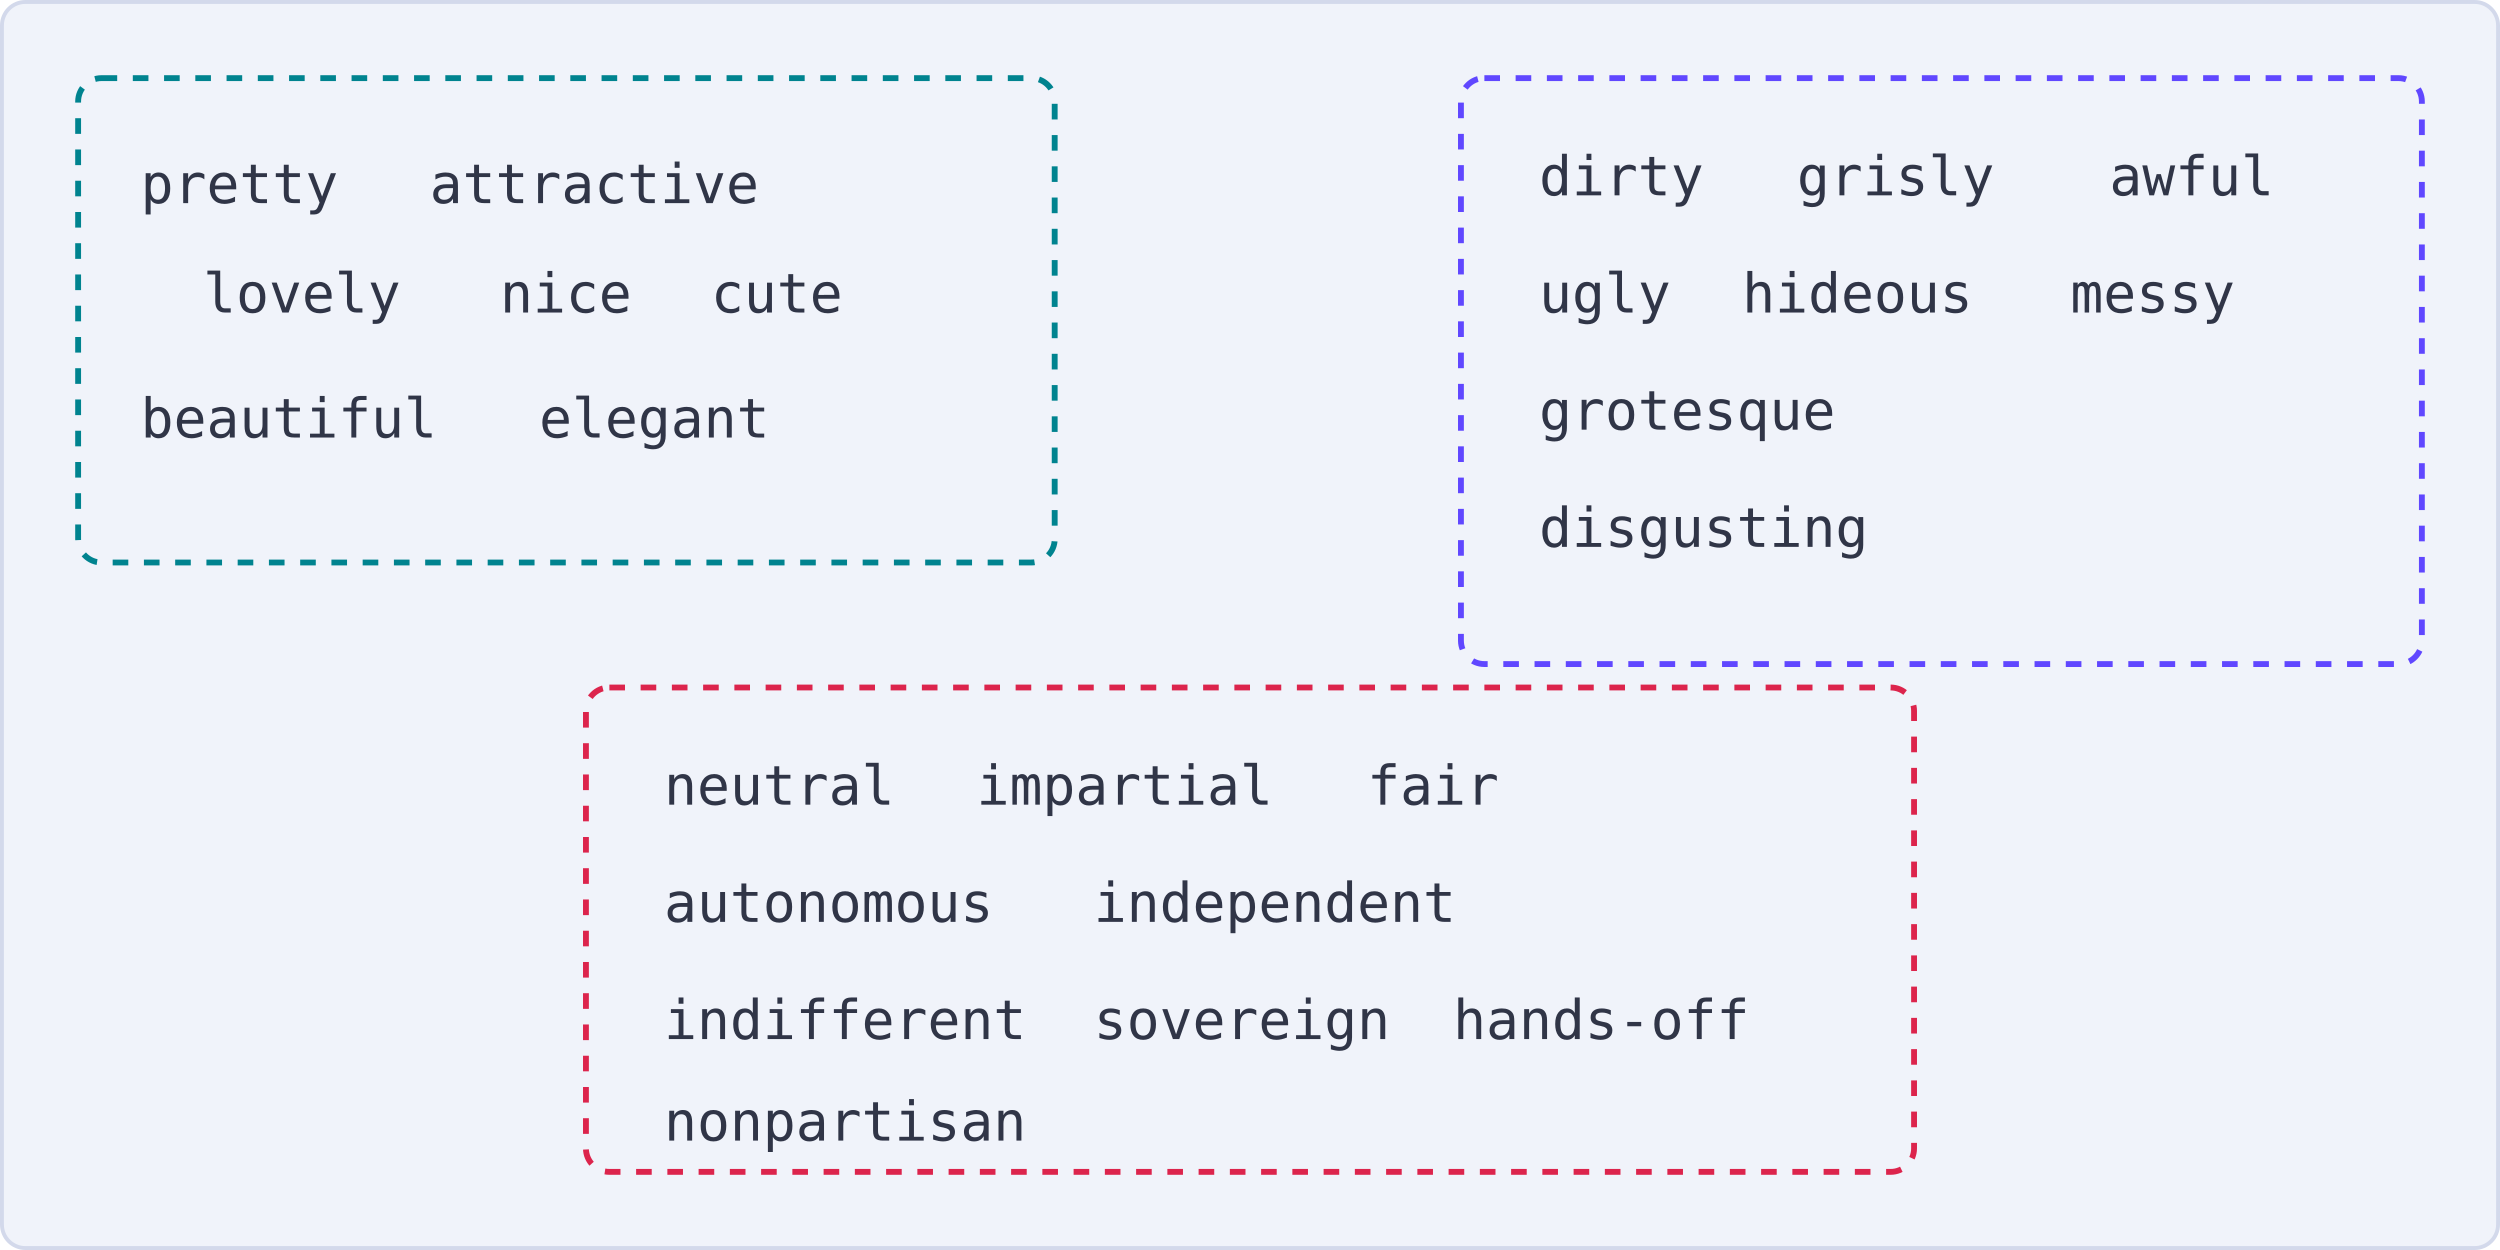
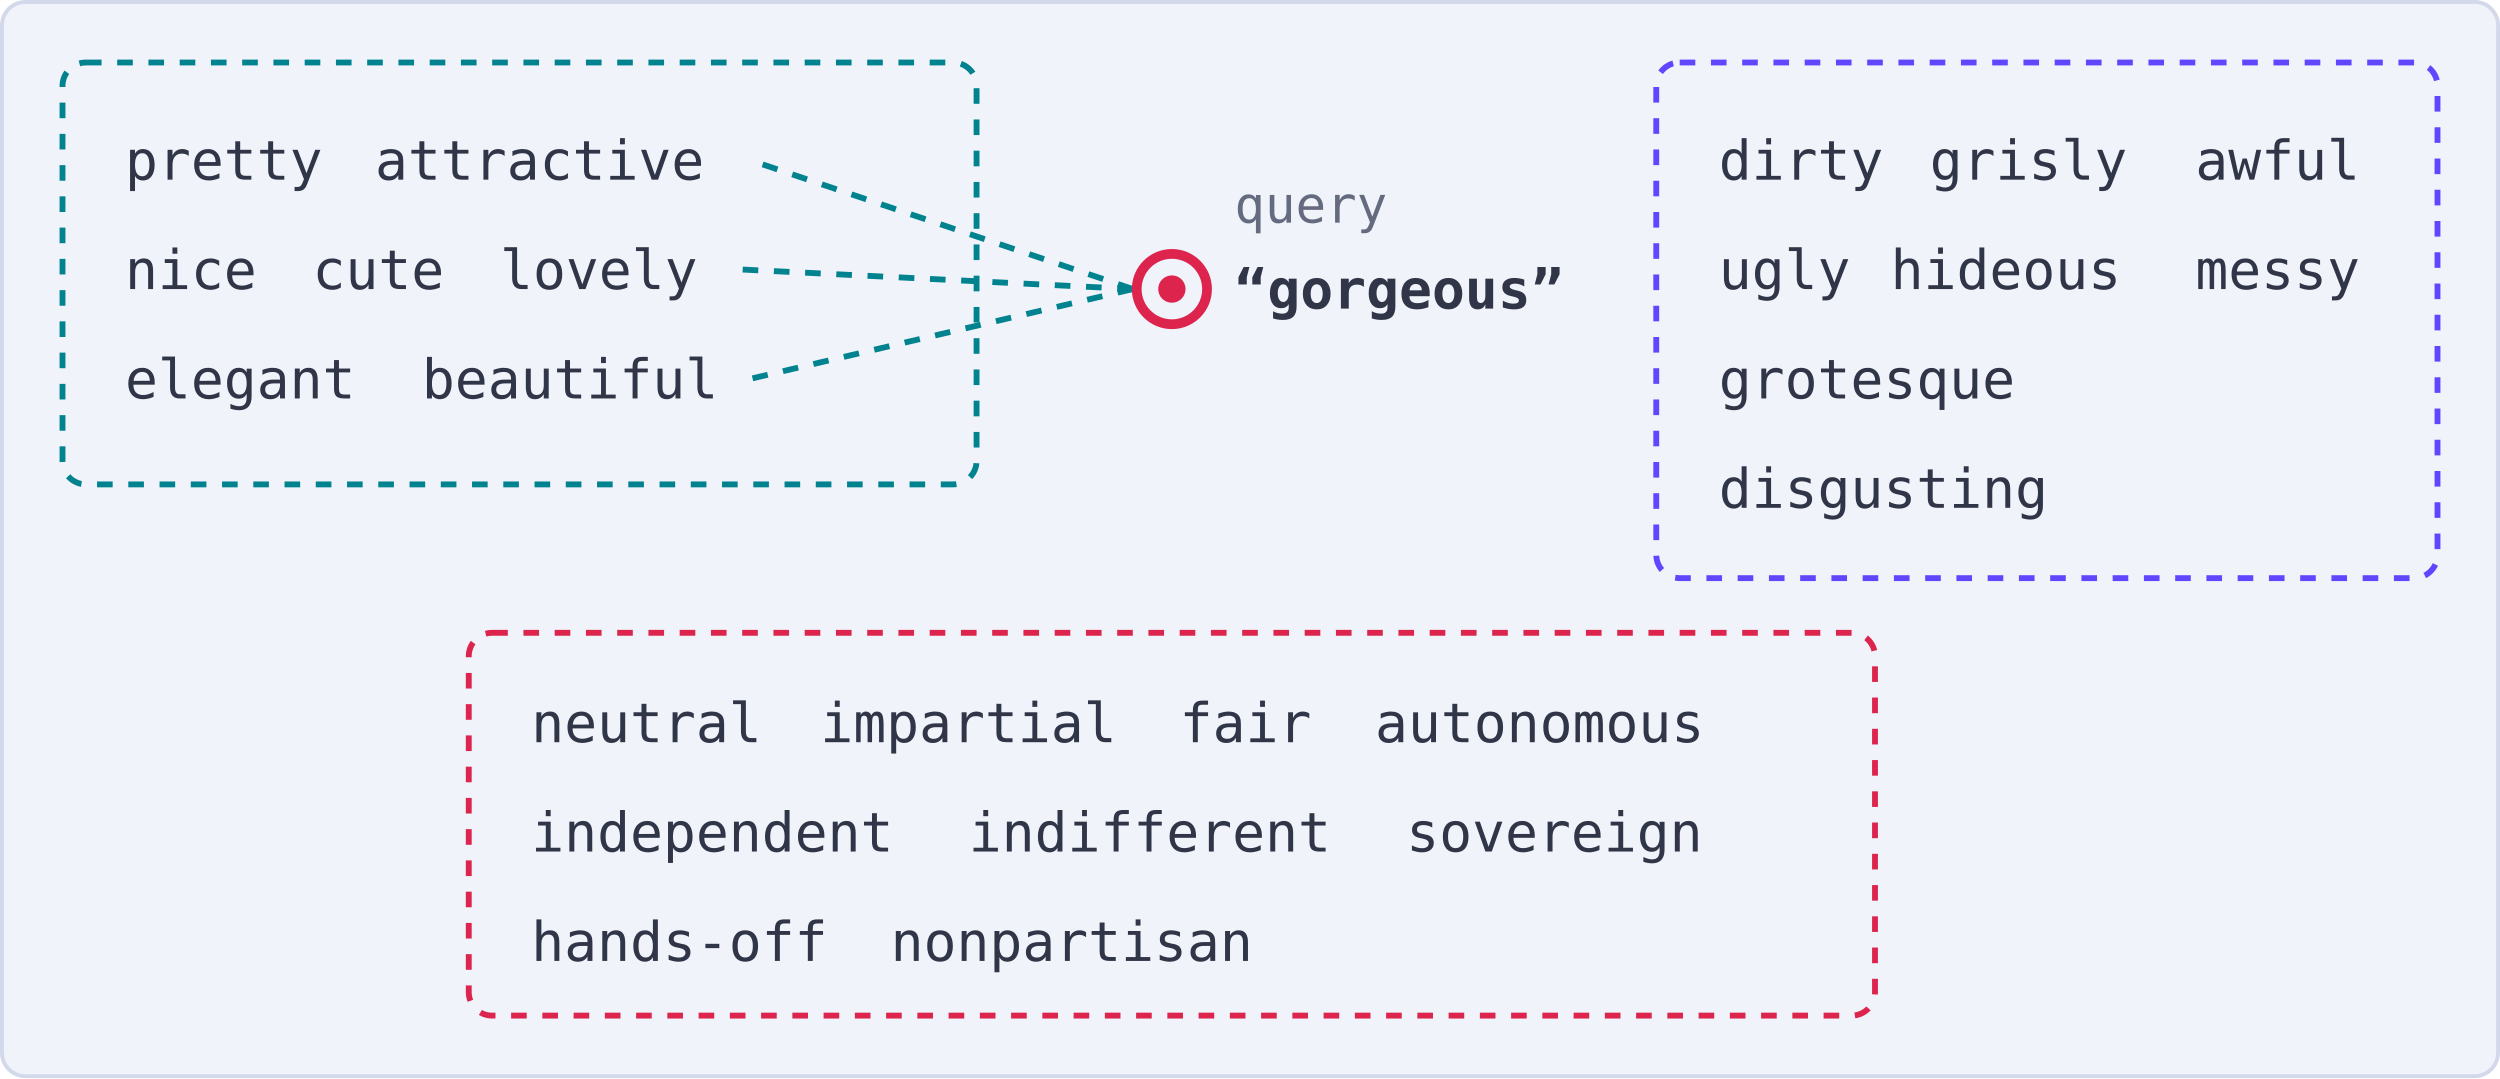
- <svg xmlns="http://www.w3.org/2000/svg" viewBox="0 0 640 320" role="img" aria-labelledby="description">
+ <svg xmlns="http://www.w3.org/2000/svg" viewBox="0 0 640 276" role="img" aria-labelledby="description">
  <defs>
    <marker id="arrow" viewBox="0 0 10 10" refX="9" refY="5" markerWidth="6" markerHeight="6" orient="auto-start-reverse">
      <path d="M0 0 L10 5 L0 10 Z" fill="#656b7f" />
    </marker>
    <marker id="arrow-accent" viewBox="0 0 10 10" refX="9" refY="5" markerWidth="5" markerHeight="5" orient="auto-start-reverse">
      <path d="M0 0 L10 5 L0 10 Z" fill="#dc244c" />
    </marker>
  </defs>
-   <rect x="0.5" y="0.5" width="639" height="319" rx="6" fill="#f0f3fa" stroke="#d3d9eb" stroke-width="1" />
+   <rect x="0.5" y="0.5" width="639" height="275" rx="6" fill="#f0f3fa" stroke="#d3d9eb" stroke-width="1" />
  <g font-family="'Geist Mono', ui-monospace, SFMono-Regular, Menlo, Consolas, monospace">
-     <rect x="20" y="20" width="250" height="124" rx="6" fill="none" stroke="#00838f" stroke-width="1.5" stroke-dasharray="4 4" />
-     <text x="36" y="52" font-size="14" fill="#303547">pretty</text>
-     <text x="110" y="52" font-size="14" fill="#303547">attractive</text>
-     <text x="52" y="80" font-size="14" fill="#303547">lovely</text>
-     <text x="128" y="80" font-size="14" fill="#303547">nice</text>
-     <text x="182" y="80" font-size="14" fill="#303547">cute</text>
-     <text x="36" y="112" font-size="14" fill="#303547">beautiful</text>
-     <text x="138" y="112" font-size="14" fill="#303547">elegant</text>
-     <rect x="374" y="20" width="246" height="150" rx="6" fill="none" stroke="#6047ff" stroke-width="1.5" stroke-dasharray="4 4" />
-     <text x="394" y="50" font-size="14" fill="#303547">dirty</text>
-     <text x="460" y="50" font-size="14" fill="#303547">grisly</text>
-     <text x="540" y="50" font-size="14" fill="#303547">awful</text>
-     <text x="394" y="80" font-size="14" fill="#303547">ugly</text>
-     <text x="446" y="80" font-size="14" fill="#303547">hideous</text>
-     <text x="530" y="80" font-size="14" fill="#303547">messy</text>
-     <text x="394" y="110" font-size="14" fill="#303547">grotesque</text>
-     <text x="394" y="140" font-size="14" fill="#303547">disgusting</text>
-     <rect x="150" y="176" width="340" height="124" rx="6" fill="none" stroke="#dc244c" stroke-width="1.5" stroke-dasharray="4 4" />
-     <text x="170" y="206" font-size="14" fill="#303547">neutral</text>
-     <text x="250" y="206" font-size="14" fill="#303547">impartial</text>
-     <text x="350" y="206" font-size="14" fill="#303547">fair</text>
-     <text x="170" y="236" font-size="14" fill="#303547">autonomous</text>
-     <text x="280" y="236" font-size="14" fill="#303547">independent</text>
-     <text x="170" y="266" font-size="14" fill="#303547">indifferent</text>
-     <text x="280" y="266" font-size="14" fill="#303547">sovereign</text>
-     <text x="372" y="266" font-size="14" fill="#303547">hands-off</text>
-     <text x="170" y="292" font-size="14" fill="#303547">nonpartisan</text>
+     <rect x="16" y="16" width="234" height="108" rx="6" fill="none" stroke="#00838f" stroke-width="1.5" stroke-dasharray="4 4" />
+     <text x="32" y="46" font-size="14" fill="#303547">pretty</text>
+     <text x="96" y="46" font-size="14" fill="#303547">attractive</text>
+     <text x="32" y="74" font-size="14" fill="#303547">nice</text>
+     <text x="80" y="74" font-size="14" fill="#303547">cute</text>
+     <text x="128" y="74" font-size="14" fill="#303547">lovely</text>
+     <text x="32" y="102" font-size="14" fill="#303547">elegant</text>
+     <text x="108" y="102" font-size="14" fill="#303547">beautiful</text>
+     <line x1="290" y1="74" x2="192" y2="41" stroke="#00838f" stroke-width="1.5" stroke-dasharray="4 4" />
+     <line x1="290" y1="74" x2="190" y2="69" stroke="#00838f" stroke-width="1.5" stroke-dasharray="4 4" />
+     <line x1="290" y1="74" x2="192" y2="97" stroke="#00838f" stroke-width="1.5" stroke-dasharray="4 4" />
+     <circle cx="300" cy="74" r="9" fill="#f0f3fa" stroke="#dc244c" stroke-width="2.5" />
+     <circle cx="300" cy="74" r="3.5" fill="#dc244c" />
+     <text x="316" y="79" font-size="14" fill="#303547" font-weight="600">“gorgeous”</text>
+     <text x="316" y="57" font-size="13" fill="#656b7f">query</text>
+     <rect x="424" y="16" width="200" height="132" rx="6" fill="none" stroke="#6047ff" stroke-width="1.5" stroke-dasharray="4 4" />
+     <text x="440" y="46" font-size="14" fill="#303547">dirty</text>
+     <text x="494" y="46" font-size="14" fill="#303547">grisly</text>
+     <text x="562" y="46" font-size="14" fill="#303547">awful</text>
+     <text x="440" y="74" font-size="14" fill="#303547">ugly</text>
+     <text x="484" y="74" font-size="14" fill="#303547">hideous</text>
+     <text x="562" y="74" font-size="14" fill="#303547">messy</text>
+     <text x="440" y="102" font-size="14" fill="#303547">grotesque</text>
+     <text x="440" y="130" font-size="14" fill="#303547">disgusting</text>
+     <rect x="120" y="162" width="360" height="98" rx="6" fill="none" stroke="#dc244c" stroke-width="1.5" stroke-dasharray="4 4" />
+     <text x="136" y="190" font-size="14" fill="#303547">neutral</text>
+     <text x="210" y="190" font-size="14" fill="#303547">impartial</text>
+     <text x="302" y="190" font-size="14" fill="#303547">fair</text>
+     <text x="352" y="190" font-size="14" fill="#303547">autonomous</text>
+     <text x="136" y="218" font-size="14" fill="#303547">independent</text>
+     <text x="248" y="218" font-size="14" fill="#303547">indifferent</text>
+     <text x="360" y="218" font-size="14" fill="#303547">sovereign</text>
+     <text x="136" y="246" font-size="14" fill="#303547">hands-off</text>
+     <text x="228" y="246" font-size="14" fill="#303547">nonpartisan</text>
  </g>
</svg>
